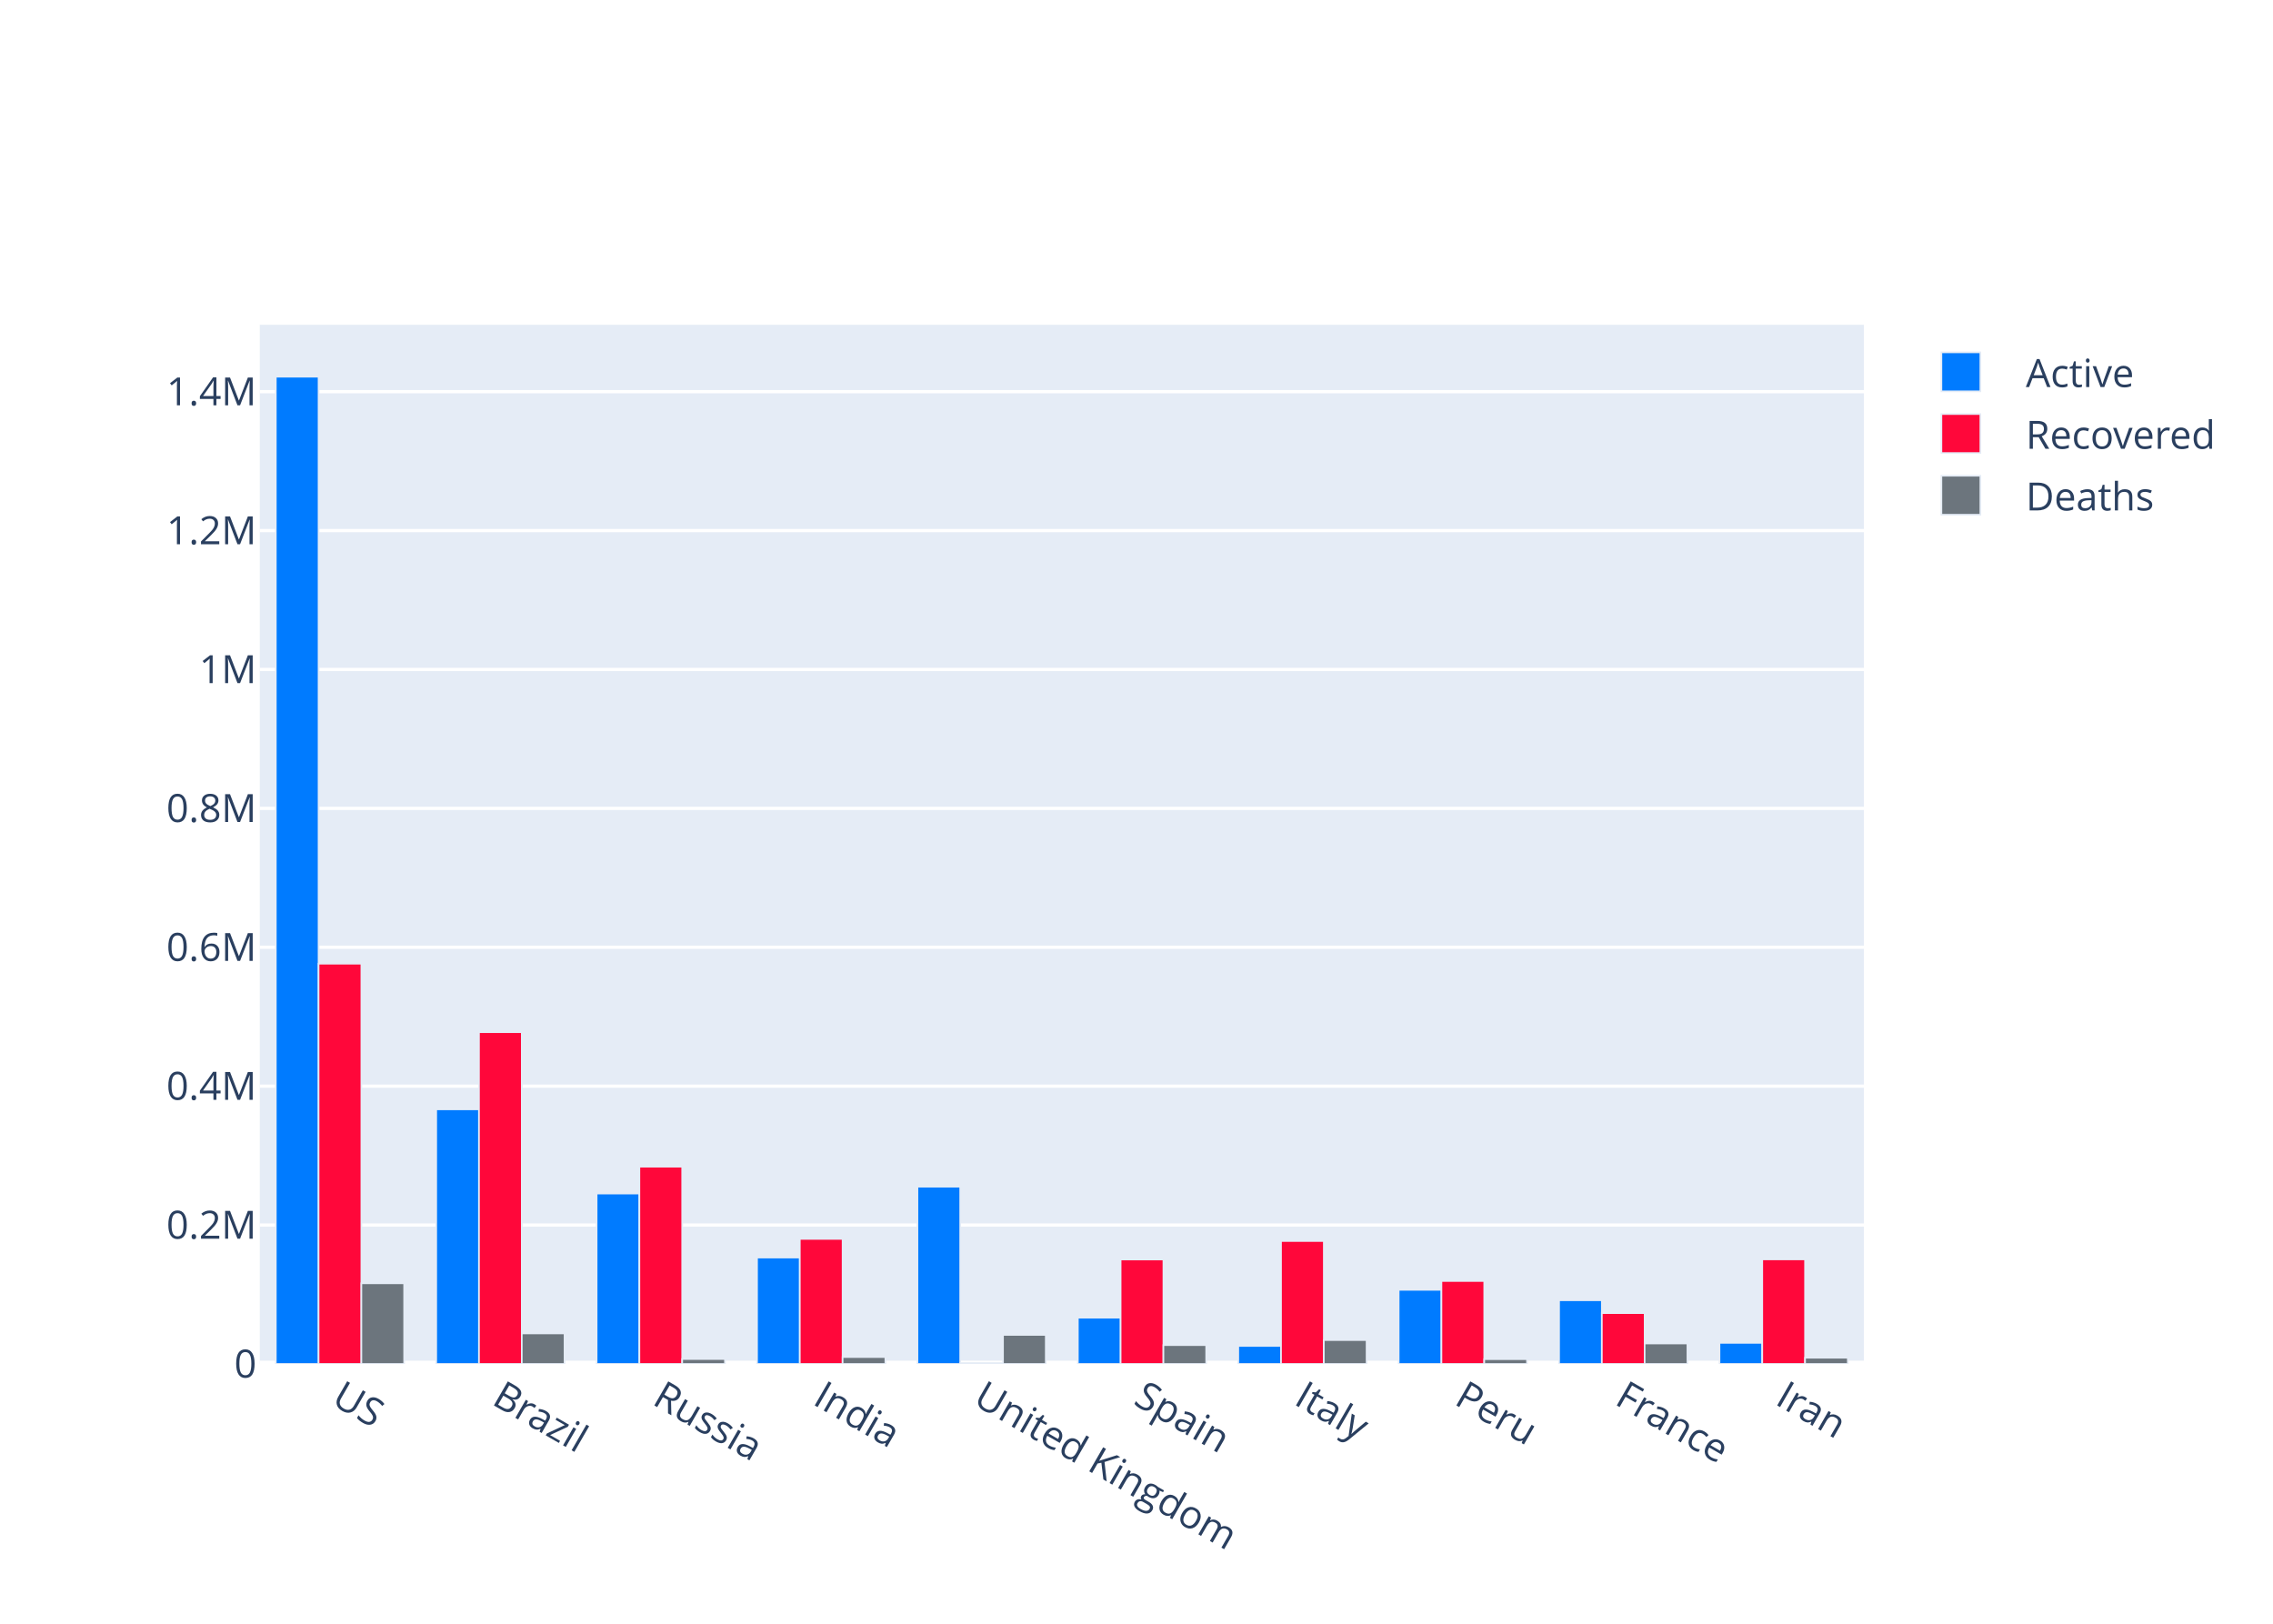
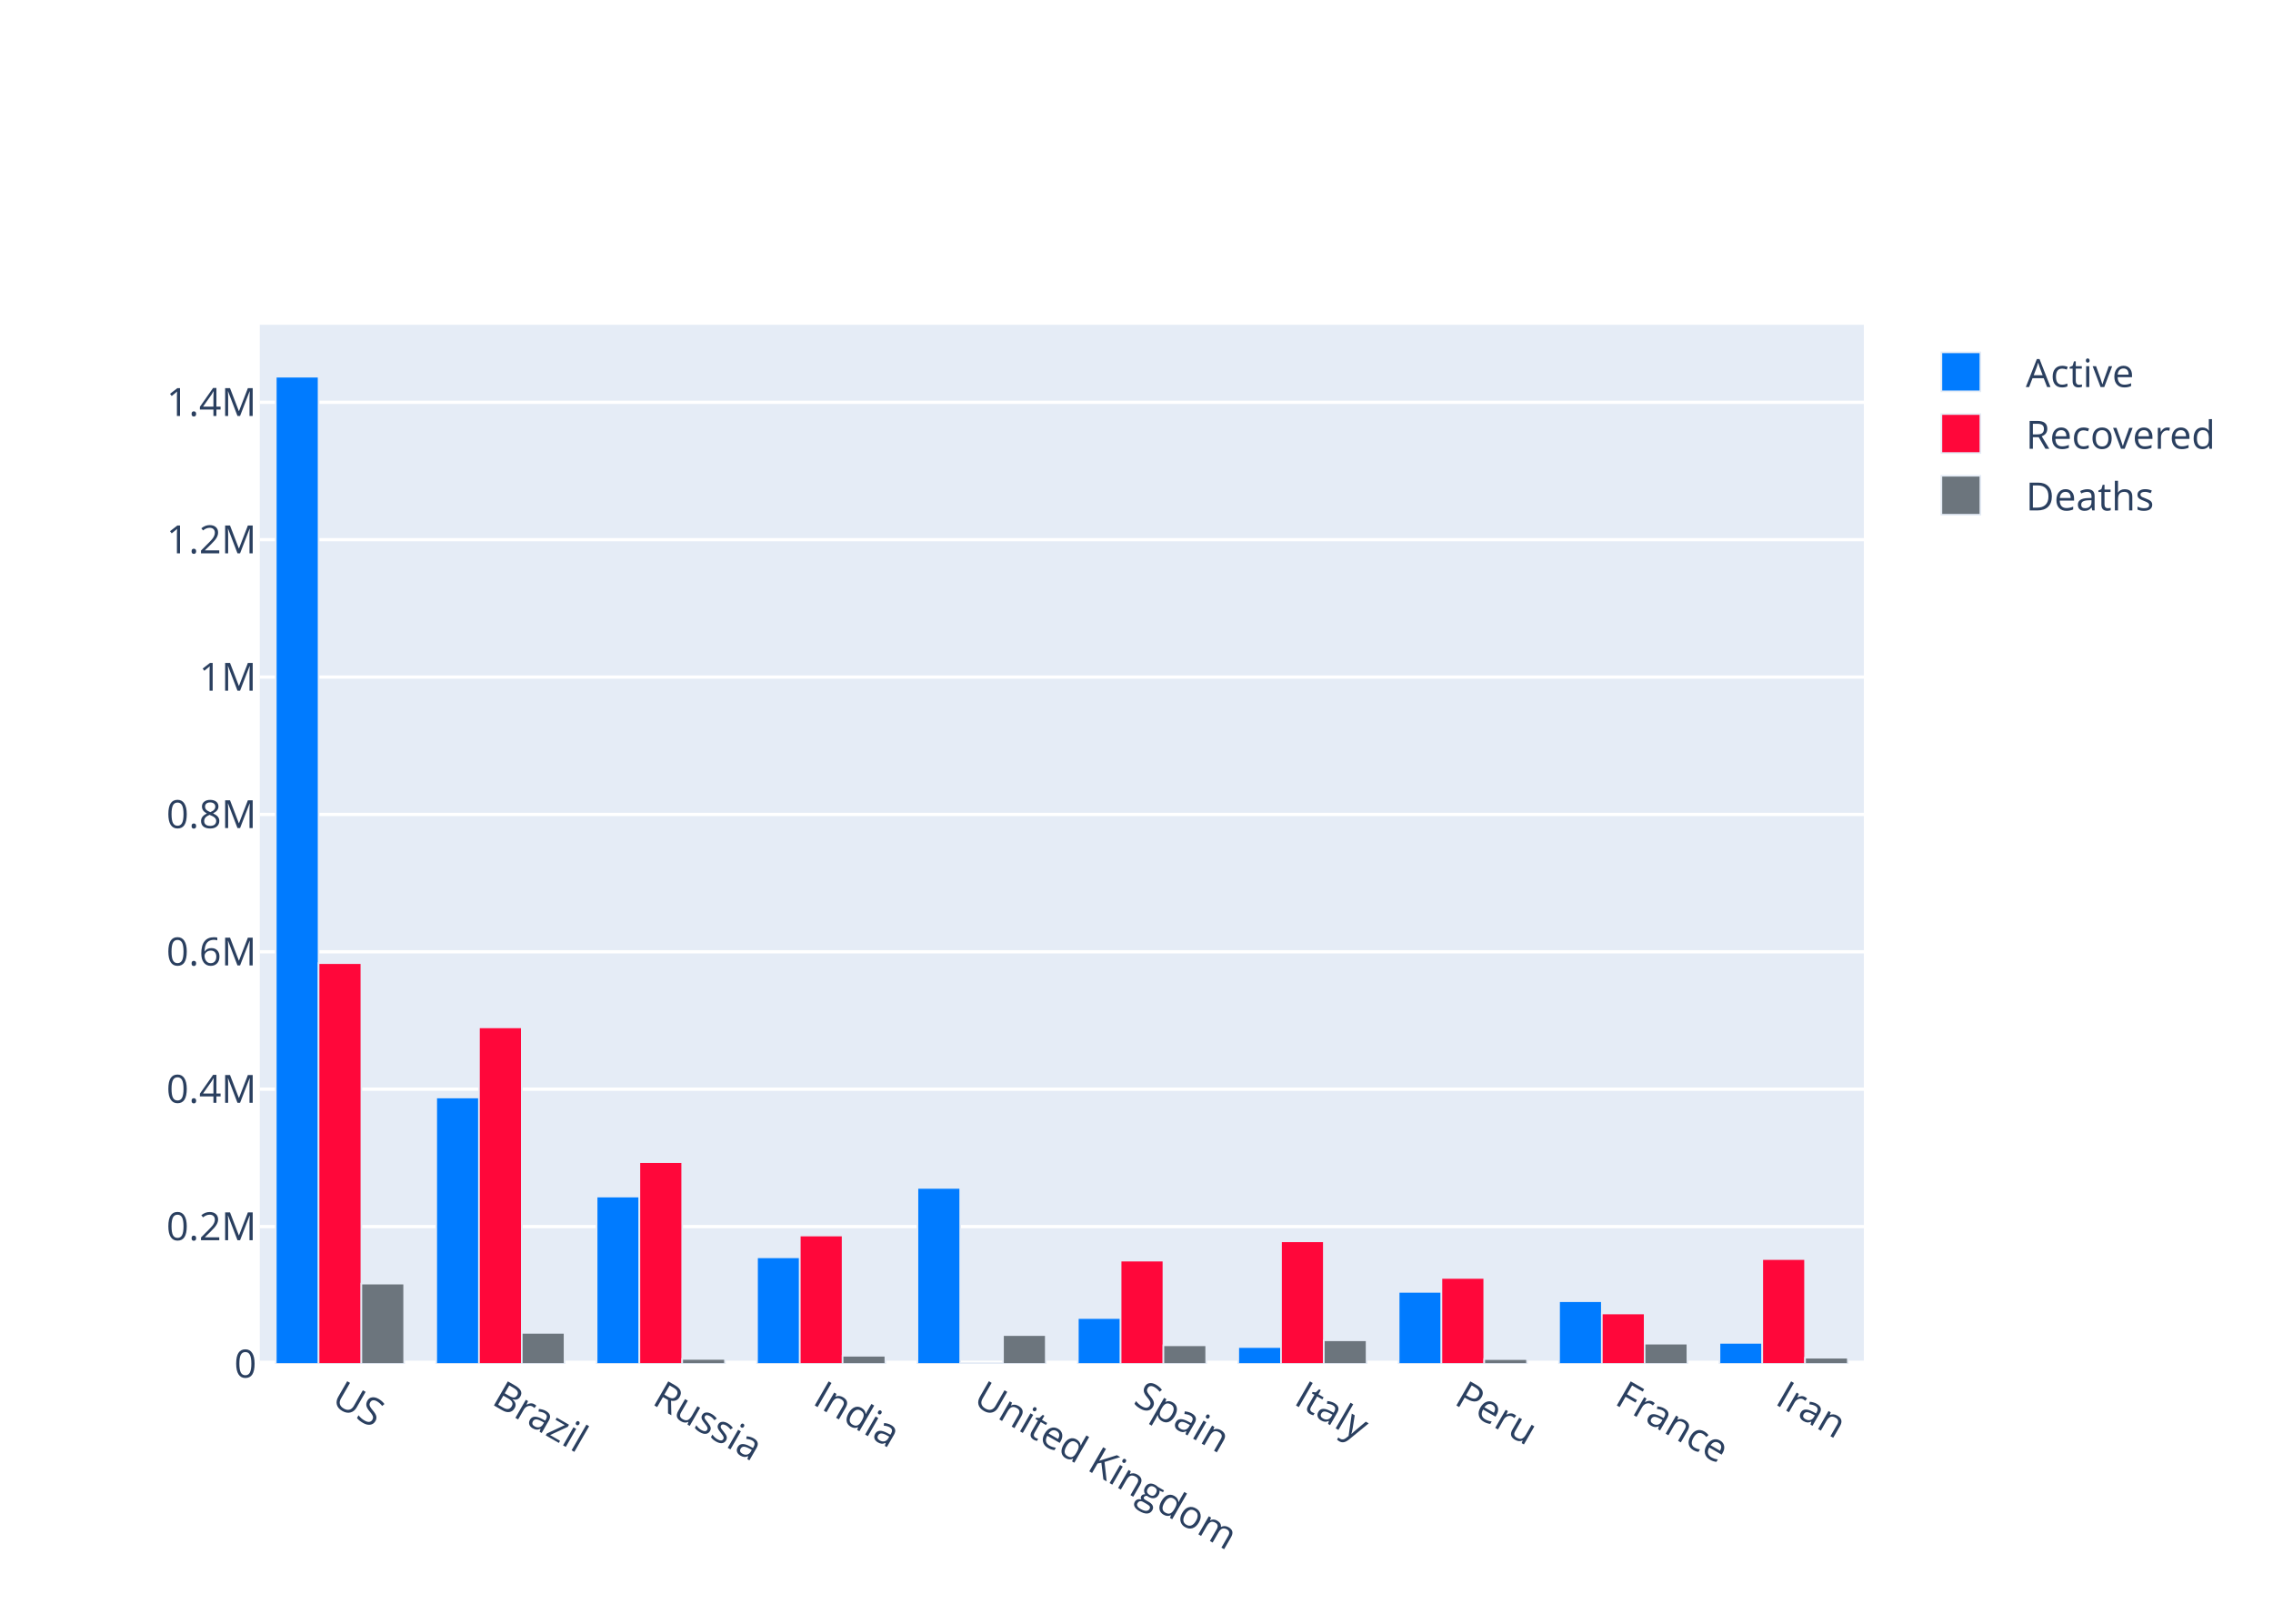
<svg xmlns="http://www.w3.org/2000/svg" class="main-svg" width="700" height="500" style="" viewBox="0 0 700 500">
  <rect x="0" y="0" width="700" height="500" style="fill: rgb(255, 255, 255); fill-opacity: 1;" />
-   <defs id="defs-61d7e2">
+   <defs id="defs-0463e0">
    <g class="clips">
-       <clipPath id="clip61d7e2xyplot" class="plotclip">
+       <clipPath id="clip0463e0xyplot" class="plotclip">
        <rect width="494" height="320" />
      </clipPath>
-       <clipPath class="axesclip" id="clip61d7e2x">
+       <clipPath class="axesclip" id="clip0463e0x">
        <rect x="80" y="0" width="494" height="500" />
      </clipPath>
-       <clipPath class="axesclip" id="clip61d7e2y">
+       <clipPath class="axesclip" id="clip0463e0y">
        <rect x="0" y="100" width="700" height="320" />
      </clipPath>
-       <clipPath class="axesclip" id="clip61d7e2xy">
+       <clipPath class="axesclip" id="clip0463e0xy">
        <rect x="80" y="100" width="494" height="320" />
      </clipPath>
    </g>
    <g class="gradients" />
  </defs>
  <g class="bglayer">
    <rect class="bg" x="80" y="100" width="494" height="320" style="fill: rgb(229, 236, 246); fill-opacity: 1; stroke-width: 0;" />
  </g>
  <g class="layer-below">
    <g class="imagelayer" />
    <g class="shapelayer" />
  </g>
  <g class="cartesianlayer">
    <g class="subplot xy">
      <g class="layer-subplot">
        <g class="shapelayer" />
        <g class="imagelayer" />
      </g>
      <g class="gridlayer">
        <g class="x" />
        <g class="y">
-           <path class="ygrid crisp" transform="translate(0,377.23)" d="M80,0h494" style="stroke: rgb(255, 255, 255); stroke-opacity: 1; stroke-width: 1px;" />
-           <path class="ygrid crisp" transform="translate(0,334.46)" d="M80,0h494" style="stroke: rgb(255, 255, 255); stroke-opacity: 1; stroke-width: 1px;" />
-           <path class="ygrid crisp" transform="translate(0,291.69)" d="M80,0h494" style="stroke: rgb(255, 255, 255); stroke-opacity: 1; stroke-width: 1px;" />
-           <path class="ygrid crisp" transform="translate(0,248.92)" d="M80,0h494" style="stroke: rgb(255, 255, 255); stroke-opacity: 1; stroke-width: 1px;" />
-           <path class="ygrid crisp" transform="translate(0,206.15)" d="M80,0h494" style="stroke: rgb(255, 255, 255); stroke-opacity: 1; stroke-width: 1px;" />
-           <path class="ygrid crisp" transform="translate(0,163.38)" d="M80,0h494" style="stroke: rgb(255, 255, 255); stroke-opacity: 1; stroke-width: 1px;" />
-           <path class="ygrid crisp" transform="translate(0,120.61)" d="M80,0h494" style="stroke: rgb(255, 255, 255); stroke-opacity: 1; stroke-width: 1px;" />
+           <path class="ygrid crisp" transform="translate(0,377.7)" d="M80,0h494" style="stroke: rgb(255, 255, 255); stroke-opacity: 1; stroke-width: 1px;" />
+           <path class="ygrid crisp" transform="translate(0,335.39)" d="M80,0h494" style="stroke: rgb(255, 255, 255); stroke-opacity: 1; stroke-width: 1px;" />
+           <path class="ygrid crisp" transform="translate(0,293.09)" d="M80,0h494" style="stroke: rgb(255, 255, 255); stroke-opacity: 1; stroke-width: 1px;" />
+           <path class="ygrid crisp" transform="translate(0,250.79)" d="M80,0h494" style="stroke: rgb(255, 255, 255); stroke-opacity: 1; stroke-width: 1px;" />
+           <path class="ygrid crisp" transform="translate(0,208.49)" d="M80,0h494" style="stroke: rgb(255, 255, 255); stroke-opacity: 1; stroke-width: 1px;" />
+           <path class="ygrid crisp" transform="translate(0,166.18)" d="M80,0h494" style="stroke: rgb(255, 255, 255); stroke-opacity: 1; stroke-width: 1px;" />
+           <path class="ygrid crisp" transform="translate(0,123.88)" d="M80,0h494" style="stroke: rgb(255, 255, 255); stroke-opacity: 1; stroke-width: 1px;" />
        </g>
      </g>
      <g class="zerolinelayer">
        <path class="yzl zl crisp" transform="translate(0,420)" d="M80,0h494" style="stroke: rgb(255, 255, 255); stroke-opacity: 1; stroke-width: 2px;" />
      </g>
      <path class="xlines-below" />
      <path class="ylines-below" />
      <g class="overlines-below" />
      <g class="xaxislayer-below" />
      <g class="yaxislayer-below" />
      <g class="overaxes-below" />
-       <g class="plot" transform="translate(80, 100)" clip-path="url('#clip61d7e2xyplot')">
+       <g class="plot" transform="translate(80, 100)" clip-path="url('#clip0463e0xyplot')">
        <g class="barlayer mlayer">
          <g class="trace bars" style="opacity: 1;">
            <g class="points">
              <g class="point">
                <path d="M4.94,320V16H18.11V320Z" style="vector-effect: non-scaling-stroke; opacity: 1; stroke-width: 0.5px; fill: rgb(0, 123, 255); fill-opacity: 1; stroke: rgb(229, 236, 246); stroke-opacity: 1;" />
              </g>
              <g class="point">
-                 <path d="M54.34,320V241.6H67.51V320Z" style="vector-effect: non-scaling-stroke; opacity: 1; stroke-width: 0.5px; fill: rgb(0, 123, 255); fill-opacity: 1; stroke: rgb(229, 236, 246); stroke-opacity: 1;" />
-               </g>
-               <g class="point">
-                 <path d="M103.74,320V267.53H116.91V320Z" style="vector-effect: non-scaling-stroke; opacity: 1; stroke-width: 0.5px; fill: rgb(0, 123, 255); fill-opacity: 1; stroke: rgb(229, 236, 246); stroke-opacity: 1;" />
-               </g>
-               <g class="point">
-                 <path d="M153.14,320V287.24H166.31V320Z" style="vector-effect: non-scaling-stroke; opacity: 1; stroke-width: 0.5px; fill: rgb(0, 123, 255); fill-opacity: 1; stroke: rgb(229, 236, 246); stroke-opacity: 1;" />
-               </g>
-               <g class="point">
-                 <path d="M202.54,320V265.42H215.71V320Z" style="vector-effect: non-scaling-stroke; opacity: 1; stroke-width: 0.5px; fill: rgb(0, 123, 255); fill-opacity: 1; stroke: rgb(229, 236, 246); stroke-opacity: 1;" />
-               </g>
-               <g class="point">
-                 <path d="M251.94,320V305.76H265.11V320Z" style="vector-effect: non-scaling-stroke; opacity: 1; stroke-width: 0.5px; fill: rgb(0, 123, 255); fill-opacity: 1; stroke: rgb(229, 236, 246); stroke-opacity: 1;" />
-               </g>
-               <g class="point">
-                 <path d="M301.34,320V314.46H314.51V320Z" style="vector-effect: non-scaling-stroke; opacity: 1; stroke-width: 0.5px; fill: rgb(0, 123, 255); fill-opacity: 1; stroke: rgb(229, 236, 246); stroke-opacity: 1;" />
-               </g>
-               <g class="point">
-                 <path d="M350.74,320V297.18H363.91V320Z" style="vector-effect: non-scaling-stroke; opacity: 1; stroke-width: 0.5px; fill: rgb(0, 123, 255); fill-opacity: 1; stroke: rgb(229, 236, 246); stroke-opacity: 1;" />
-               </g>
-               <g class="point">
-                 <path d="M400.14,320V300.39H413.31V320Z" style="vector-effect: non-scaling-stroke; opacity: 1; stroke-width: 0.5px; fill: rgb(0, 123, 255); fill-opacity: 1; stroke: rgb(229, 236, 246); stroke-opacity: 1;" />
+                 <path d="M54.34,320V237.95H67.51V320Z" style="vector-effect: non-scaling-stroke; opacity: 1; stroke-width: 0.5px; fill: rgb(0, 123, 255); fill-opacity: 1; stroke: rgb(229, 236, 246); stroke-opacity: 1;" />
+               </g>
+               <g class="point">
+                 <path d="M103.74,320V268.46H116.91V320Z" style="vector-effect: non-scaling-stroke; opacity: 1; stroke-width: 0.5px; fill: rgb(0, 123, 255); fill-opacity: 1; stroke: rgb(229, 236, 246); stroke-opacity: 1;" />
+               </g>
+               <g class="point">
+                 <path d="M153.14,320V287.17H166.31V320Z" style="vector-effect: non-scaling-stroke; opacity: 1; stroke-width: 0.5px; fill: rgb(0, 123, 255); fill-opacity: 1; stroke: rgb(229, 236, 246); stroke-opacity: 1;" />
+               </g>
+               <g class="point">
+                 <path d="M202.54,320V265.8H215.71V320Z" style="vector-effect: non-scaling-stroke; opacity: 1; stroke-width: 0.5px; fill: rgb(0, 123, 255); fill-opacity: 1; stroke: rgb(229, 236, 246); stroke-opacity: 1;" />
+               </g>
+               <g class="point">
+                 <path d="M251.94,320V305.87H265.11V320Z" style="vector-effect: non-scaling-stroke; opacity: 1; stroke-width: 0.5px; fill: rgb(0, 123, 255); fill-opacity: 1; stroke: rgb(229, 236, 246); stroke-opacity: 1;" />
+               </g>
+               <g class="point">
+                 <path d="M301.34,320V314.8H314.51V320Z" style="vector-effect: non-scaling-stroke; opacity: 1; stroke-width: 0.5px; fill: rgb(0, 123, 255); fill-opacity: 1; stroke: rgb(229, 236, 246); stroke-opacity: 1;" />
+               </g>
+               <g class="point">
+                 <path d="M350.74,320V297.81H363.91V320Z" style="vector-effect: non-scaling-stroke; opacity: 1; stroke-width: 0.5px; fill: rgb(0, 123, 255); fill-opacity: 1; stroke: rgb(229, 236, 246); stroke-opacity: 1;" />
+               </g>
+               <g class="point">
+                 <path d="M400.14,320V300.68H413.31V320Z" style="vector-effect: non-scaling-stroke; opacity: 1; stroke-width: 0.5px; fill: rgb(0, 123, 255); fill-opacity: 1; stroke: rgb(229, 236, 246); stroke-opacity: 1;" />
              </g>
              <g class="point">
                <path d="M449.54,320V313.51H462.71V320Z" style="vector-effect: non-scaling-stroke; opacity: 1; stroke-width: 0.5px; fill: rgb(0, 123, 255); fill-opacity: 1; stroke: rgb(229, 236, 246); stroke-opacity: 1;" />
              </g>
            </g>
          </g>
          <g class="trace bars" style="opacity: 1;">
            <g class="points">
              <g class="point">
-                 <path d="M18.11,320V196.75H31.29V320Z" style="vector-effect: non-scaling-stroke; opacity: 1; stroke-width: 0.5px; fill: rgb(255, 7, 58); fill-opacity: 1; stroke: rgb(229, 236, 246); stroke-opacity: 1;" />
-               </g>
-               <g class="point">
-                 <path d="M67.51,320V217.84H80.69V320Z" style="vector-effect: non-scaling-stroke; opacity: 1; stroke-width: 0.5px; fill: rgb(255, 7, 58); fill-opacity: 1; stroke: rgb(229, 236, 246); stroke-opacity: 1;" />
-               </g>
-               <g class="point">
-                 <path d="M116.91,320V259.26H130.09V320Z" style="vector-effect: non-scaling-stroke; opacity: 1; stroke-width: 0.5px; fill: rgb(255, 7, 58); fill-opacity: 1; stroke: rgb(229, 236, 246); stroke-opacity: 1;" />
-               </g>
-               <g class="point">
-                 <path d="M166.31,320V281.5H179.49V320Z" style="vector-effect: non-scaling-stroke; opacity: 1; stroke-width: 0.5px; fill: rgb(255, 7, 58); fill-opacity: 1; stroke: rgb(229, 236, 246); stroke-opacity: 1;" />
+                 <path d="M18.11,320V196.58H31.29V320Z" style="vector-effect: non-scaling-stroke; opacity: 1; stroke-width: 0.5px; fill: rgb(255, 7, 58); fill-opacity: 1; stroke: rgb(229, 236, 246); stroke-opacity: 1;" />
+               </g>
+               <g class="point">
+                 <path d="M67.51,320V216.36H80.69V320Z" style="vector-effect: non-scaling-stroke; opacity: 1; stroke-width: 0.5px; fill: rgb(255, 7, 58); fill-opacity: 1; stroke: rgb(229, 236, 246); stroke-opacity: 1;" />
+               </g>
+               <g class="point">
+                 <path d="M116.91,320V257.86H130.09V320Z" style="vector-effect: non-scaling-stroke; opacity: 1; stroke-width: 0.5px; fill: rgb(255, 7, 58); fill-opacity: 1; stroke: rgb(229, 236, 246); stroke-opacity: 1;" />
+               </g>
+               <g class="point">
+                 <path d="M166.31,320V280.46H179.49V320Z" style="vector-effect: non-scaling-stroke; opacity: 1; stroke-width: 0.5px; fill: rgb(255, 7, 58); fill-opacity: 1; stroke: rgb(229, 236, 246); stroke-opacity: 1;" />
              </g>
              <g class="point">
                <path d="M215.71,320V319.73H228.89V320Z" style="vector-effect: non-scaling-stroke; opacity: 1; stroke-width: 0.5px; fill: rgb(255, 7, 58); fill-opacity: 1; stroke: rgb(229, 236, 246); stroke-opacity: 1;" />
              </g>
              <g class="point">
-                 <path d="M265.11,320V287.84H278.29V320Z" style="vector-effect: non-scaling-stroke; opacity: 1; stroke-width: 0.5px; fill: rgb(255, 7, 58); fill-opacity: 1; stroke: rgb(229, 236, 246); stroke-opacity: 1;" />
-               </g>
-               <g class="point">
-                 <path d="M314.51,320V282.15H327.69V320Z" style="vector-effect: non-scaling-stroke; opacity: 1; stroke-width: 0.5px; fill: rgb(255, 7, 58); fill-opacity: 1; stroke: rgb(229, 236, 246); stroke-opacity: 1;" />
-               </g>
-               <g class="point">
-                 <path d="M363.91,320V294.46H377.09V320Z" style="vector-effect: non-scaling-stroke; opacity: 1; stroke-width: 0.5px; fill: rgb(255, 7, 58); fill-opacity: 1; stroke: rgb(229, 236, 246); stroke-opacity: 1;" />
-               </g>
-               <g class="point">
-                 <path d="M413.31,320V304.35H426.49V320Z" style="vector-effect: non-scaling-stroke; opacity: 1; stroke-width: 0.5px; fill: rgb(255, 7, 58); fill-opacity: 1; stroke: rgb(229, 236, 246); stroke-opacity: 1;" />
-               </g>
-               <g class="point">
-                 <path d="M462.71,320V287.8H475.89V320Z" style="vector-effect: non-scaling-stroke; opacity: 1; stroke-width: 0.5px; fill: rgb(255, 7, 58); fill-opacity: 1; stroke: rgb(229, 236, 246); stroke-opacity: 1;" />
+                 <path d="M265.11,320V288.19H278.29V320Z" style="vector-effect: non-scaling-stroke; opacity: 1; stroke-width: 0.5px; fill: rgb(255, 7, 58); fill-opacity: 1; stroke: rgb(229, 236, 246); stroke-opacity: 1;" />
+               </g>
+               <g class="point">
+                 <path d="M314.51,320V282.24H327.69V320Z" style="vector-effect: non-scaling-stroke; opacity: 1; stroke-width: 0.5px; fill: rgb(255, 7, 58); fill-opacity: 1; stroke: rgb(229, 236, 246); stroke-opacity: 1;" />
+               </g>
+               <g class="point">
+                 <path d="M363.91,320V293.52H377.09V320Z" style="vector-effect: non-scaling-stroke; opacity: 1; stroke-width: 0.5px; fill: rgb(255, 7, 58); fill-opacity: 1; stroke: rgb(229, 236, 246); stroke-opacity: 1;" />
+               </g>
+               <g class="point">
+                 <path d="M413.31,320V304.46H426.49V320Z" style="vector-effect: non-scaling-stroke; opacity: 1; stroke-width: 0.5px; fill: rgb(255, 7, 58); fill-opacity: 1; stroke: rgb(229, 236, 246); stroke-opacity: 1;" />
+               </g>
+               <g class="point">
+                 <path d="M462.71,320V287.71H475.89V320Z" style="vector-effect: non-scaling-stroke; opacity: 1; stroke-width: 0.5px; fill: rgb(255, 7, 58); fill-opacity: 1; stroke: rgb(229, 236, 246); stroke-opacity: 1;" />
              </g>
            </g>
          </g>
          <g class="trace bars" style="opacity: 1;">
            <g class="points">
              <g class="point">
-                 <path d="M31.29,320V295.17H44.46V320Z" style="vector-effect: non-scaling-stroke; opacity: 1; stroke-width: 0.5px; fill: rgb(108, 117, 125); fill-opacity: 1; stroke: rgb(229, 236, 246); stroke-opacity: 1;" />
-               </g>
-               <g class="point">
-                 <path d="M80.69,320V310.6H93.86V320Z" style="vector-effect: non-scaling-stroke; opacity: 1; stroke-width: 0.5px; fill: rgb(108, 117, 125); fill-opacity: 1; stroke: rgb(229, 236, 246); stroke-opacity: 1;" />
-               </g>
-               <g class="point">
-                 <path d="M130.09,320V318.49H143.26V320Z" style="vector-effect: non-scaling-stroke; opacity: 1; stroke-width: 0.5px; fill: rgb(108, 117, 125); fill-opacity: 1; stroke: rgb(229, 236, 246); stroke-opacity: 1;" />
-               </g>
-               <g class="point">
-                 <path d="M179.49,320V317.88H192.66V320Z" style="vector-effect: non-scaling-stroke; opacity: 1; stroke-width: 0.5px; fill: rgb(108, 117, 125); fill-opacity: 1; stroke: rgb(229, 236, 246); stroke-opacity: 1;" />
-               </g>
-               <g class="point">
-                 <path d="M228.89,320V311.06H242.06V320Z" style="vector-effect: non-scaling-stroke; opacity: 1; stroke-width: 0.5px; fill: rgb(108, 117, 125); fill-opacity: 1; stroke: rgb(229, 236, 246); stroke-opacity: 1;" />
-               </g>
-               <g class="point">
-                 <path d="M278.29,320V314.2H291.46V320Z" style="vector-effect: non-scaling-stroke; opacity: 1; stroke-width: 0.5px; fill: rgb(108, 117, 125); fill-opacity: 1; stroke: rgb(229, 236, 246); stroke-opacity: 1;" />
-               </g>
-               <g class="point">
-                 <path d="M327.69,320V312.65H340.86V320Z" style="vector-effect: non-scaling-stroke; opacity: 1; stroke-width: 0.5px; fill: rgb(108, 117, 125); fill-opacity: 1; stroke: rgb(229, 236, 246); stroke-opacity: 1;" />
-               </g>
-               <g class="point">
-                 <path d="M377.09,320V318.53H390.26V320Z" style="vector-effect: non-scaling-stroke; opacity: 1; stroke-width: 0.5px; fill: rgb(108, 117, 125); fill-opacity: 1; stroke: rgb(229, 236, 246); stroke-opacity: 1;" />
-               </g>
-               <g class="point">
-                 <path d="M426.49,320V313.7H439.66V320Z" style="vector-effect: non-scaling-stroke; opacity: 1; stroke-width: 0.5px; fill: rgb(108, 117, 125); fill-opacity: 1; stroke: rgb(229, 236, 246); stroke-opacity: 1;" />
-               </g>
-               <g class="point">
-                 <path d="M475.89,320V318.09H489.06V320Z" style="vector-effect: non-scaling-stroke; opacity: 1; stroke-width: 0.5px; fill: rgb(108, 117, 125); fill-opacity: 1; stroke: rgb(229, 236, 246); stroke-opacity: 1;" />
+                 <path d="M31.29,320V295.26H44.46V320Z" style="vector-effect: non-scaling-stroke; opacity: 1; stroke-width: 0.5px; fill: rgb(108, 117, 125); fill-opacity: 1; stroke: rgb(229, 236, 246); stroke-opacity: 1;" />
+               </g>
+               <g class="point">
+                 <path d="M80.69,320V310.43H93.86V320Z" style="vector-effect: non-scaling-stroke; opacity: 1; stroke-width: 0.5px; fill: rgb(108, 117, 125); fill-opacity: 1; stroke: rgb(229, 236, 246); stroke-opacity: 1;" />
+               </g>
+               <g class="point">
+                 <path d="M130.09,320V318.46H143.26V320Z" style="vector-effect: non-scaling-stroke; opacity: 1; stroke-width: 0.5px; fill: rgb(108, 117, 125); fill-opacity: 1; stroke: rgb(229, 236, 246); stroke-opacity: 1;" />
+               </g>
+               <g class="point">
+                 <path d="M179.49,320V317.48H192.66V320Z" style="vector-effect: non-scaling-stroke; opacity: 1; stroke-width: 0.5px; fill: rgb(108, 117, 125); fill-opacity: 1; stroke: rgb(229, 236, 246); stroke-opacity: 1;" />
+               </g>
+               <g class="point">
+                 <path d="M228.89,320V311.11H242.06V320Z" style="vector-effect: non-scaling-stroke; opacity: 1; stroke-width: 0.5px; fill: rgb(108, 117, 125); fill-opacity: 1; stroke: rgb(229, 236, 246); stroke-opacity: 1;" />
+               </g>
+               <g class="point">
+                 <path d="M278.29,320V314.26H291.46V320Z" style="vector-effect: non-scaling-stroke; opacity: 1; stroke-width: 0.5px; fill: rgb(108, 117, 125); fill-opacity: 1; stroke: rgb(229, 236, 246); stroke-opacity: 1;" />
+               </g>
+               <g class="point">
+                 <path d="M327.69,320V312.72H340.86V320Z" style="vector-effect: non-scaling-stroke; opacity: 1; stroke-width: 0.5px; fill: rgb(108, 117, 125); fill-opacity: 1; stroke: rgb(229, 236, 246); stroke-opacity: 1;" />
+               </g>
+               <g class="point">
+                 <path d="M377.09,320V318.51H390.26V320Z" style="vector-effect: non-scaling-stroke; opacity: 1; stroke-width: 0.5px; fill: rgb(108, 117, 125); fill-opacity: 1; stroke: rgb(229, 236, 246); stroke-opacity: 1;" />
+               </g>
+               <g class="point">
+                 <path d="M426.49,320V313.75H439.66V320Z" style="vector-effect: non-scaling-stroke; opacity: 1; stroke-width: 0.5px; fill: rgb(108, 117, 125); fill-opacity: 1; stroke: rgb(229, 236, 246); stroke-opacity: 1;" />
+               </g>
+               <g class="point">
+                 <path d="M475.89,320V318.08H489.06V320Z" style="vector-effect: non-scaling-stroke; opacity: 1; stroke-width: 0.5px; fill: rgb(108, 117, 125); fill-opacity: 1; stroke: rgb(229, 236, 246); stroke-opacity: 1;" />
              </g>
            </g>
          </g>
        </g>
      </g>
      <g class="overplot" />
      <path class="xlines-above crisp" d="M0,0" style="fill: none;" />
      <path class="ylines-above crisp" d="M0,0" style="fill: none;" />
      <g class="overlines-above" />
      <g class="xaxislayer-above">
        <g class="xtick">
          <text text-anchor="start" x="0" y="433" transform="translate(104.7,0) rotate(30,0,427)" style="font-family: 'Open Sans', verdana, arial, sans-serif; font-size: 12px; fill: rgb(42, 63, 95); fill-opacity: 1; white-space: pre;">US</text>
        </g>
        <g class="xtick">
          <text text-anchor="start" x="0" y="433" transform="translate(154.1,0) rotate(30,0,427)" style="font-family: 'Open Sans', verdana, arial, sans-serif; font-size: 12px; fill: rgb(42, 63, 95); fill-opacity: 1; white-space: pre;">Brazil</text>
        </g>
        <g class="xtick">
          <text text-anchor="start" x="0" y="433" transform="translate(203.5,0) rotate(30,0,427)" style="font-family: 'Open Sans', verdana, arial, sans-serif; font-size: 12px; fill: rgb(42, 63, 95); fill-opacity: 1; white-space: pre;">Russia</text>
        </g>
        <g class="xtick">
          <text text-anchor="start" x="0" y="433" transform="translate(252.9,0) rotate(30,0,427)" style="font-family: 'Open Sans', verdana, arial, sans-serif; font-size: 12px; fill: rgb(42, 63, 95); fill-opacity: 1; white-space: pre;">India</text>
        </g>
        <g class="xtick">
          <text text-anchor="start" x="0" y="433" transform="translate(302.3,0) rotate(30,0,427)" style="font-family: 'Open Sans', verdana, arial, sans-serif; font-size: 12px; fill: rgb(42, 63, 95); fill-opacity: 1; white-space: pre;">United Kingdom</text>
        </g>
        <g class="xtick">
          <text text-anchor="start" x="0" y="433" transform="translate(351.7,0) rotate(30,0,427)" style="font-family: 'Open Sans', verdana, arial, sans-serif; font-size: 12px; fill: rgb(42, 63, 95); fill-opacity: 1; white-space: pre;">Spain</text>
        </g>
        <g class="xtick">
          <text text-anchor="start" x="0" y="433" transform="translate(401.1,0) rotate(30,0,427)" style="font-family: 'Open Sans', verdana, arial, sans-serif; font-size: 12px; fill: rgb(42, 63, 95); fill-opacity: 1; white-space: pre;">Italy</text>
        </g>
        <g class="xtick">
          <text text-anchor="start" x="0" y="433" transform="translate(450.5,0) rotate(30,0,427)" style="font-family: 'Open Sans', verdana, arial, sans-serif; font-size: 12px; fill: rgb(42, 63, 95); fill-opacity: 1; white-space: pre;">Peru</text>
        </g>
        <g class="xtick">
          <text text-anchor="start" x="0" y="433" transform="translate(499.9,0) rotate(30,0,427)" style="font-family: 'Open Sans', verdana, arial, sans-serif; font-size: 12px; fill: rgb(42, 63, 95); fill-opacity: 1; white-space: pre;">France</text>
        </g>
        <g class="xtick">
          <text text-anchor="start" x="0" y="433" transform="translate(549.3,0) rotate(30,0,427)" style="font-family: 'Open Sans', verdana, arial, sans-serif; font-size: 12px; fill: rgb(42, 63, 95); fill-opacity: 1; white-space: pre;">Iran</text>
        </g>
      </g>
      <g class="yaxislayer-above">
        <g class="ytick">
          <text text-anchor="end" x="79" y="4.2" transform="translate(0,420)" style="font-family: 'Open Sans', verdana, arial, sans-serif; font-size: 12px; fill: rgb(42, 63, 95); fill-opacity: 1; white-space: pre;">0</text>
        </g>
        <g class="ytick">
-           <text text-anchor="end" x="79" y="4.2" transform="translate(0,377.23)" style="font-family: 'Open Sans', verdana, arial, sans-serif; font-size: 12px; fill: rgb(42, 63, 95); fill-opacity: 1; white-space: pre;">0.2M</text>
-         </g>
-         <g class="ytick">
-           <text text-anchor="end" x="79" y="4.2" transform="translate(0,334.46)" style="font-family: 'Open Sans', verdana, arial, sans-serif; font-size: 12px; fill: rgb(42, 63, 95); fill-opacity: 1; white-space: pre;">0.4M</text>
-         </g>
-         <g class="ytick">
-           <text text-anchor="end" x="79" y="4.2" transform="translate(0,291.69)" style="font-family: 'Open Sans', verdana, arial, sans-serif; font-size: 12px; fill: rgb(42, 63, 95); fill-opacity: 1; white-space: pre;">0.6M</text>
-         </g>
-         <g class="ytick">
-           <text text-anchor="end" x="79" y="4.2" transform="translate(0,248.92)" style="font-family: 'Open Sans', verdana, arial, sans-serif; font-size: 12px; fill: rgb(42, 63, 95); fill-opacity: 1; white-space: pre;">0.8M</text>
-         </g>
-         <g class="ytick">
-           <text text-anchor="end" x="79" y="4.2" transform="translate(0,206.15)" style="font-family: 'Open Sans', verdana, arial, sans-serif; font-size: 12px; fill: rgb(42, 63, 95); fill-opacity: 1; white-space: pre;">1M</text>
-         </g>
-         <g class="ytick">
-           <text text-anchor="end" x="79" y="4.2" transform="translate(0,163.38)" style="font-family: 'Open Sans', verdana, arial, sans-serif; font-size: 12px; fill: rgb(42, 63, 95); fill-opacity: 1; white-space: pre;">1.2M</text>
-         </g>
-         <g class="ytick">
-           <text text-anchor="end" x="79" y="4.2" transform="translate(0,120.61)" style="font-family: 'Open Sans', verdana, arial, sans-serif; font-size: 12px; fill: rgb(42, 63, 95); fill-opacity: 1; white-space: pre;">1.4M</text>
+           <text text-anchor="end" x="79" y="4.2" transform="translate(0,377.7)" style="font-family: 'Open Sans', verdana, arial, sans-serif; font-size: 12px; fill: rgb(42, 63, 95); fill-opacity: 1; white-space: pre;">0.2M</text>
+         </g>
+         <g class="ytick">
+           <text text-anchor="end" x="79" y="4.2" transform="translate(0,335.39)" style="font-family: 'Open Sans', verdana, arial, sans-serif; font-size: 12px; fill: rgb(42, 63, 95); fill-opacity: 1; white-space: pre;">0.4M</text>
+         </g>
+         <g class="ytick">
+           <text text-anchor="end" x="79" y="4.2" transform="translate(0,293.09)" style="font-family: 'Open Sans', verdana, arial, sans-serif; font-size: 12px; fill: rgb(42, 63, 95); fill-opacity: 1; white-space: pre;">0.6M</text>
+         </g>
+         <g class="ytick">
+           <text text-anchor="end" x="79" y="4.2" transform="translate(0,250.79)" style="font-family: 'Open Sans', verdana, arial, sans-serif; font-size: 12px; fill: rgb(42, 63, 95); fill-opacity: 1; white-space: pre;">0.8M</text>
+         </g>
+         <g class="ytick">
+           <text text-anchor="end" x="79" y="4.2" transform="translate(0,208.49)" style="font-family: 'Open Sans', verdana, arial, sans-serif; font-size: 12px; fill: rgb(42, 63, 95); fill-opacity: 1; white-space: pre;">1M</text>
+         </g>
+         <g class="ytick">
+           <text text-anchor="end" x="79" y="4.2" transform="translate(0,166.18)" style="font-family: 'Open Sans', verdana, arial, sans-serif; font-size: 12px; fill: rgb(42, 63, 95); fill-opacity: 1; white-space: pre;">1.2M</text>
+         </g>
+         <g class="ytick">
+           <text text-anchor="end" x="79" y="4.2" transform="translate(0,123.88)" style="font-family: 'Open Sans', verdana, arial, sans-serif; font-size: 12px; fill: rgb(42, 63, 95); fill-opacity: 1; white-space: pre;">1.4M</text>
        </g>
      </g>
      <g class="overaxes-above" />
    </g>
  </g>
  <g class="polarlayer" />
  <g class="ternarylayer" />
  <g class="geolayer" />
  <g class="funnelarealayer" />
  <g class="pielayer" />
  <g class="treemaplayer" />
  <g class="sunburstlayer" />
  <g class="glimages" />
-   <defs id="topdefs-61d7e2">
+   <defs id="topdefs-0463e0">
    <g class="clips" />
-     <clipPath id="legend61d7e2">
+     <clipPath id="legend0463e0">
      <rect width="104" height="67" x="0" y="0" />
    </clipPath>
  </defs>
  <g class="layer-above">
    <g class="imagelayer" />
    <g class="shapelayer" />
  </g>
  <g class="infolayer">
    <g class="legend" pointer-events="all" transform="translate(583.88, 100)">
      <rect class="bg" shape-rendering="crispEdges" width="104" height="67" x="0" y="0" style="stroke: rgb(68, 68, 68); stroke-opacity: 1; fill: rgb(255, 255, 255); fill-opacity: 1; stroke-width: 0px;" />
-       <g class="scrollbox" transform="translate(0, 0)" clip-path="url('#legend61d7e2')">
+       <g class="scrollbox" transform="translate(0, 0)" clip-path="url('#legend0463e0')">
        <g class="groups">
          <g class="traces" transform="translate(0, 14.5)" style="opacity: 1;">
            <text class="legendtext user-select-none" text-anchor="start" x="40" y="4.68" style="font-family: 'Open Sans', verdana, arial, sans-serif; font-size: 12px; fill: rgb(42, 63, 95); fill-opacity: 1; white-space: pre;">Active</text>
            <g class="layers" style="opacity: 1;">
              <g class="legendfill" />
              <g class="legendlines" />
              <g class="legendsymbols">
                <g class="legendpoints">
                  <path class="legendundefined" d="M6,6H-6V-6H6Z" transform="translate(20,0)" style="stroke-width: 0.5px; fill: rgb(0, 123, 255); fill-opacity: 1; stroke: rgb(229, 236, 246); stroke-opacity: 1;" />
                </g>
              </g>
            </g>
            <rect class="legendtoggle" pointer-events="all" x="0" y="-9.5" width="98.031" height="19" style="cursor: pointer; fill: rgb(0, 0, 0); fill-opacity: 0;" />
          </g>
          <g class="traces" transform="translate(0, 33.5)" style="opacity: 1;">
            <text class="legendtext user-select-none" text-anchor="start" x="40" y="4.68" style="font-family: 'Open Sans', verdana, arial, sans-serif; font-size: 12px; fill: rgb(42, 63, 95); fill-opacity: 1; white-space: pre;">Recovered</text>
            <g class="layers" style="opacity: 1;">
              <g class="legendfill" />
              <g class="legendlines" />
              <g class="legendsymbols">
                <g class="legendpoints">
                  <path class="legendundefined" d="M6,6H-6V-6H6Z" transform="translate(20,0)" style="stroke-width: 0.5px; fill: rgb(255, 7, 58); fill-opacity: 1; stroke: rgb(229, 236, 246); stroke-opacity: 1;" />
                </g>
              </g>
            </g>
            <rect class="legendtoggle" pointer-events="all" x="0" y="-9.5" width="98.031" height="19" style="cursor: pointer; fill: rgb(0, 0, 0); fill-opacity: 0;" />
          </g>
          <g class="traces" transform="translate(0, 52.5)" style="opacity: 1;">
            <text class="legendtext user-select-none" text-anchor="start" x="40" y="4.68" style="font-family: 'Open Sans', verdana, arial, sans-serif; font-size: 12px; fill: rgb(42, 63, 95); fill-opacity: 1; white-space: pre;">Deaths</text>
            <g class="layers" style="opacity: 1;">
              <g class="legendfill" />
              <g class="legendlines" />
              <g class="legendsymbols">
                <g class="legendpoints">
                  <path class="legendundefined" d="M6,6H-6V-6H6Z" transform="translate(20,0)" style="stroke-width: 0.5px; fill: rgb(108, 117, 125); fill-opacity: 1; stroke: rgb(229, 236, 246); stroke-opacity: 1;" />
                </g>
              </g>
            </g>
            <rect class="legendtoggle" pointer-events="all" x="0" y="-9.5" width="98.031" height="19" style="cursor: pointer; fill: rgb(0, 0, 0); fill-opacity: 0;" />
          </g>
        </g>
      </g>
      <rect class="scrollbar" rx="20" ry="3" width="0" height="0" x="0" y="0" style="fill: rgb(128, 139, 164); fill-opacity: 1;" />
    </g>
    <g class="g-gtitle" />
    <g class="g-xtitle" />
    <g class="g-ytitle" />
  </g>
</svg>
